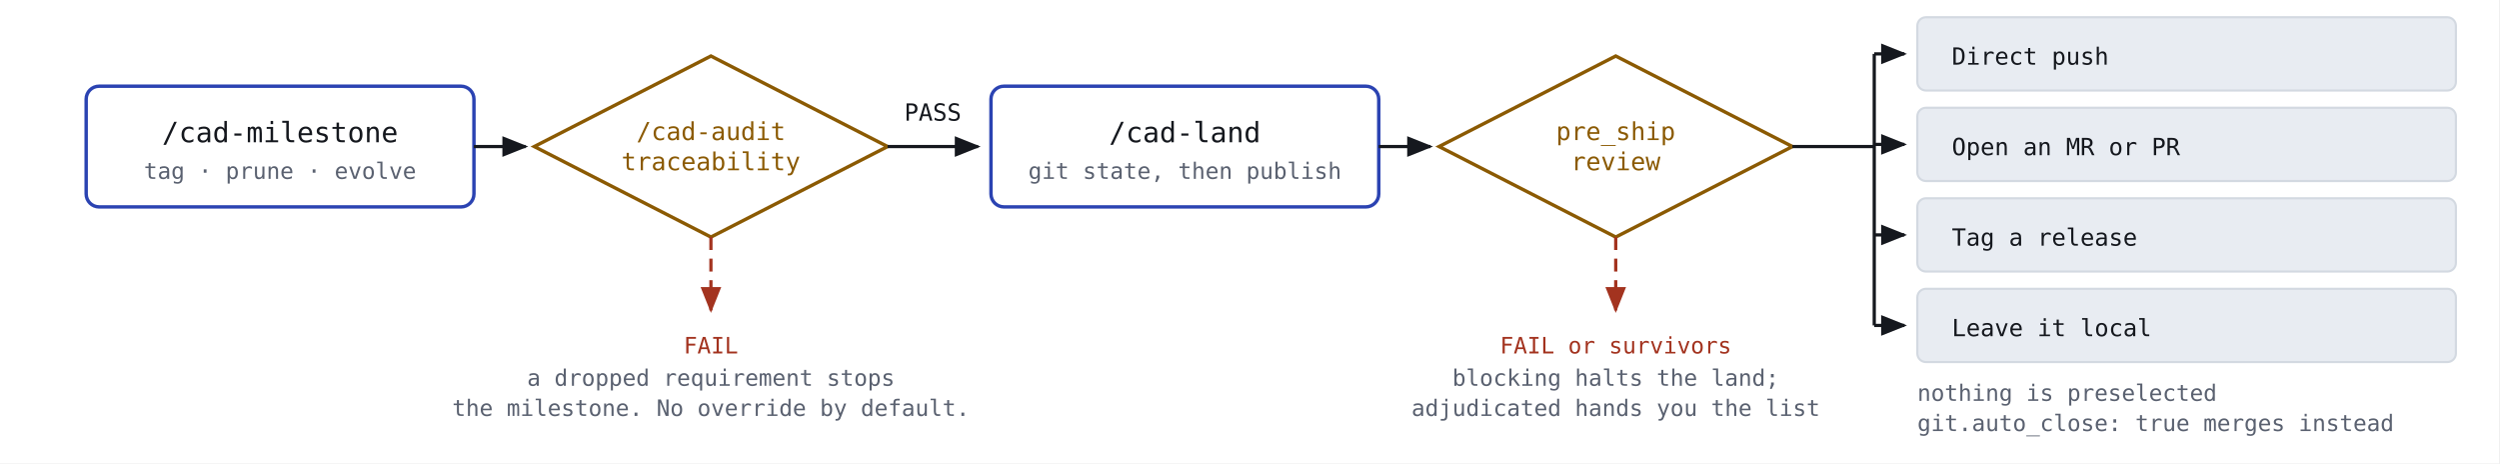
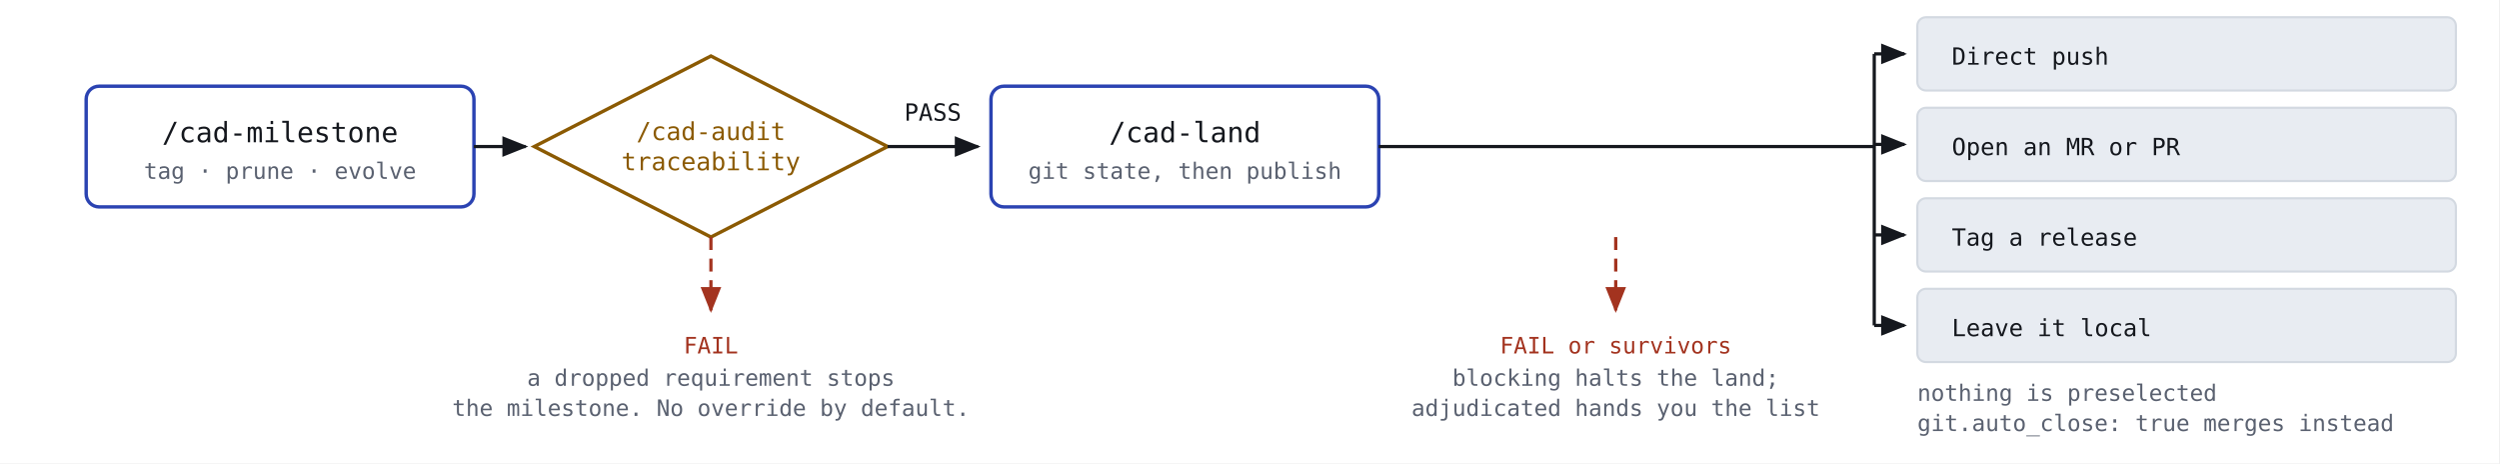
- <svg xmlns="http://www.w3.org/2000/svg" viewBox="0 0 1160 215" width="1160" height="215" role="img" aria-label="The milestone exit: cad-milestone runs cad-audit, which stops everything on FAIL; cad-land fires the pre-ship review, which halts on a blocking FAIL; publishing then forks into four options with no default preselected.">
+ <svg xmlns="http://www.w3.org/2000/svg" viewBox="0 0 1160 215" width="1160" height="215" role="img" aria-label="The milestone exit: cad-milestone runs cad-audit, which stops everything on FAIL; cad-land then forks publishing into four options with no default preselected.">
  <style>
    svg        { color: #15181E; background: #FFFFFF;
                 font-family: ui-monospace, "JetBrains Mono", SFMono-Regular, Menlo, Consolas, monospace; }
    .bg        { fill: #FFFFFF; }
    .box       { fill: #FFFFFF; stroke: currentColor; stroke-width: 1.4; }
    .box-danger{ stroke: #A3331F; }
    .box-cmd   { fill: #FFFFFF; stroke: #2B43B2; stroke-width: 1.6; }
    .box-soft  { fill: #E8ECF2; stroke: #D3D9E1; stroke-width: 1; }
    .box-seam  { fill: none; stroke: #8B5A03; stroke-width: 1.4; stroke-dasharray: 5 3; }
    .gate      { fill: none; stroke: #8B5A03; stroke-width: 1.6; }
    .edge      { fill: none; stroke: currentColor; stroke-width: 1.5; }
    .edge-alt  { fill: none; stroke: #A3331F; stroke-width: 1.5; stroke-dasharray: 6 4; }
    .edge-loop { fill: none; stroke: #2B43B2; stroke-width: 1.7; }
    .edge-thin { fill: none; stroke: #5A6170; stroke-width: 1; stroke-dasharray: 2 4; }
    .lbl       { font-size: 13px; fill: currentColor; }
    .lbl-sm    { font-size: 11px; fill: currentColor; }
    .lbl-mut   { font-size: 10.5px; fill: #5A6170; }
    .lbl-alt   { font-size: 10.5px; fill: #A3331F; }
    .lbl-gate  { font-size: 11.5px; fill: #8B5A03; }
    .lbl-acc   { font-size: 11px; fill: #2B43B2; }
    .head      { fill: currentColor; }
    .head-alt  { fill: #A3331F; }
    .head-loop { fill: #2B43B2; }
    @media (prefers-color-scheme: dark) {
      svg        { color: #E2E6EC; background: #151920; }
      .bg        { fill: #151920; }
      .box       { fill: #151920; }
      .box-danger{ stroke: #e2705c; }
      .box-cmd   { fill: #151920; stroke: #8698F6; }
      .box-soft  { fill: #1B2029; stroke: #292F39; }
      .box-seam  { stroke: #e2a64d; }
      .gate      { stroke: #e2a64d; }
      .edge-alt  { stroke: #e2705c; }
      .edge-loop { stroke: #8698F6; }
      .edge-thin { stroke: #929BAA; }
      .lbl-mut   { fill: #929BAA; }
      .lbl-alt   { fill: #e2705c; }
      .lbl-gate  { fill: #e2a64d; }
      .lbl-acc   { fill: #8698F6; }
      .head-alt  { fill: #e2705c; }
      .head-loop { fill: #8698F6; }
    }
  </style>
  <defs>
    <marker id="ah" viewBox="0 0 10 8" refX="9" refY="4" markerWidth="8" markerHeight="7" orient="auto-start-reverse">
      <polygon class="head" points="0,0 10,4 0,8" />
    </marker>
    <marker id="ah-alt" viewBox="0 0 10 8" refX="9" refY="4" markerWidth="8" markerHeight="7" orient="auto-start-reverse">
      <polygon class="head-alt" points="0,0 10,4 0,8" />
    </marker>
    <marker id="ah-loop" viewBox="0 0 10 8" refX="9" refY="4" markerWidth="8" markerHeight="7" orient="auto-start-reverse">
      <polygon class="head-loop" points="0,0 10,4 0,8" />
    </marker>
  </defs>
  <rect class="bg" x="0" y="0" width="1160" height="215" />
ted."&gt;

        <rect class="box-cmd" x="40" y="40" width="180" height="56" rx="6" />
  <text class="lbl" x="130" y="66" text-anchor="middle">/cad-milestone</text>
  <text class="lbl-mut" x="130" y="83" text-anchor="middle">tag · prune · evolve</text>
  <line class="edge" x1="220" y1="68" x2="244" y2="68" marker-end="url(#ah)" />
  <polygon class="gate" points="248,68 330,26 412,68 330,110" />
  <text class="lbl-gate" x="330" y="65" text-anchor="middle">/cad-audit</text>
  <text class="lbl-gate" x="330" y="79" text-anchor="middle">traceability</text>
  <line class="edge" x1="412" y1="68" x2="454" y2="68" marker-end="url(#ah)" />
  <text class="lbl-sm" x="433" y="56" text-anchor="middle">PASS</text>
  <rect class="box-cmd" x="460" y="40" width="180" height="56" rx="6" />
  <text class="lbl" x="550" y="66" text-anchor="middle">/cad-land</text>
  <text class="lbl-mut" x="550" y="83" text-anchor="middle">git state, then publish</text>
-   <line class="edge" x1="640" y1="68" x2="664" y2="68" marker-end="url(#ah)" />
-   <polygon class="gate" points="668,68 750,26 832,68 750,110" />
-   <text class="lbl-gate" x="750" y="65" text-anchor="middle">pre_ship</text>
-   <text class="lbl-gate" x="750" y="79" text-anchor="middle">review</text>
-   <line class="edge" x1="832" y1="68" x2="870" y2="68" />
+   <line class="edge" x1="640" y1="68" x2="870" y2="68" />
  <line class="edge" x1="870" y1="25" x2="870" y2="151" />
  <line class="edge" x1="870" y1="25" x2="884" y2="25" marker-end="url(#ah)" />
  <line class="edge" x1="870" y1="67" x2="884" y2="67" marker-end="url(#ah)" />
  <line class="edge" x1="870" y1="109" x2="884" y2="109" marker-end="url(#ah)" />
  <line class="edge" x1="870" y1="151" x2="884" y2="151" marker-end="url(#ah)" />
  <rect class="box-soft" x="890" y="8" width="250" height="34" rx="4" />
  <text class="lbl-sm" x="906" y="30" text-anchor="start">Direct push</text>
  <rect class="box-soft" x="890" y="50" width="250" height="34" rx="4" />
  <text class="lbl-sm" x="906" y="72" text-anchor="start">Open an MR or PR</text>
  <rect class="box-soft" x="890" y="92" width="250" height="34" rx="4" />
  <text class="lbl-sm" x="906" y="114" text-anchor="start">Tag a release</text>
  <rect class="box-soft" x="890" y="134" width="250" height="34" rx="4" />
  <text class="lbl-sm" x="906" y="156" text-anchor="start">Leave it local</text>
  <text class="lbl-mut" x="890" y="186" text-anchor="start">nothing is preselected</text>
  <text class="lbl-mut" x="890" y="200" text-anchor="start">git.auto_close: true merges instead</text>
  <line class="edge-alt" x1="330" y1="110" x2="330" y2="144" marker-end="url(#ah-alt)" />
  <text class="lbl-alt" x="330" y="164" text-anchor="middle">FAIL</text>
  <text class="lbl-mut" x="330" y="179" text-anchor="middle">a dropped requirement stops</text>
  <text class="lbl-mut" x="330" y="193" text-anchor="middle">the milestone. No override by default.</text>
  <line class="edge-alt" x1="750" y1="110" x2="750" y2="144" marker-end="url(#ah-alt)" />
  <text class="lbl-alt" x="750" y="164" text-anchor="middle">FAIL or survivors</text>
  <text class="lbl-mut" x="750" y="179" text-anchor="middle">blocking halts the land;</text>
  <text class="lbl-mut" x="750" y="193" text-anchor="middle">adjudicated hands you the list</text>
</svg>
